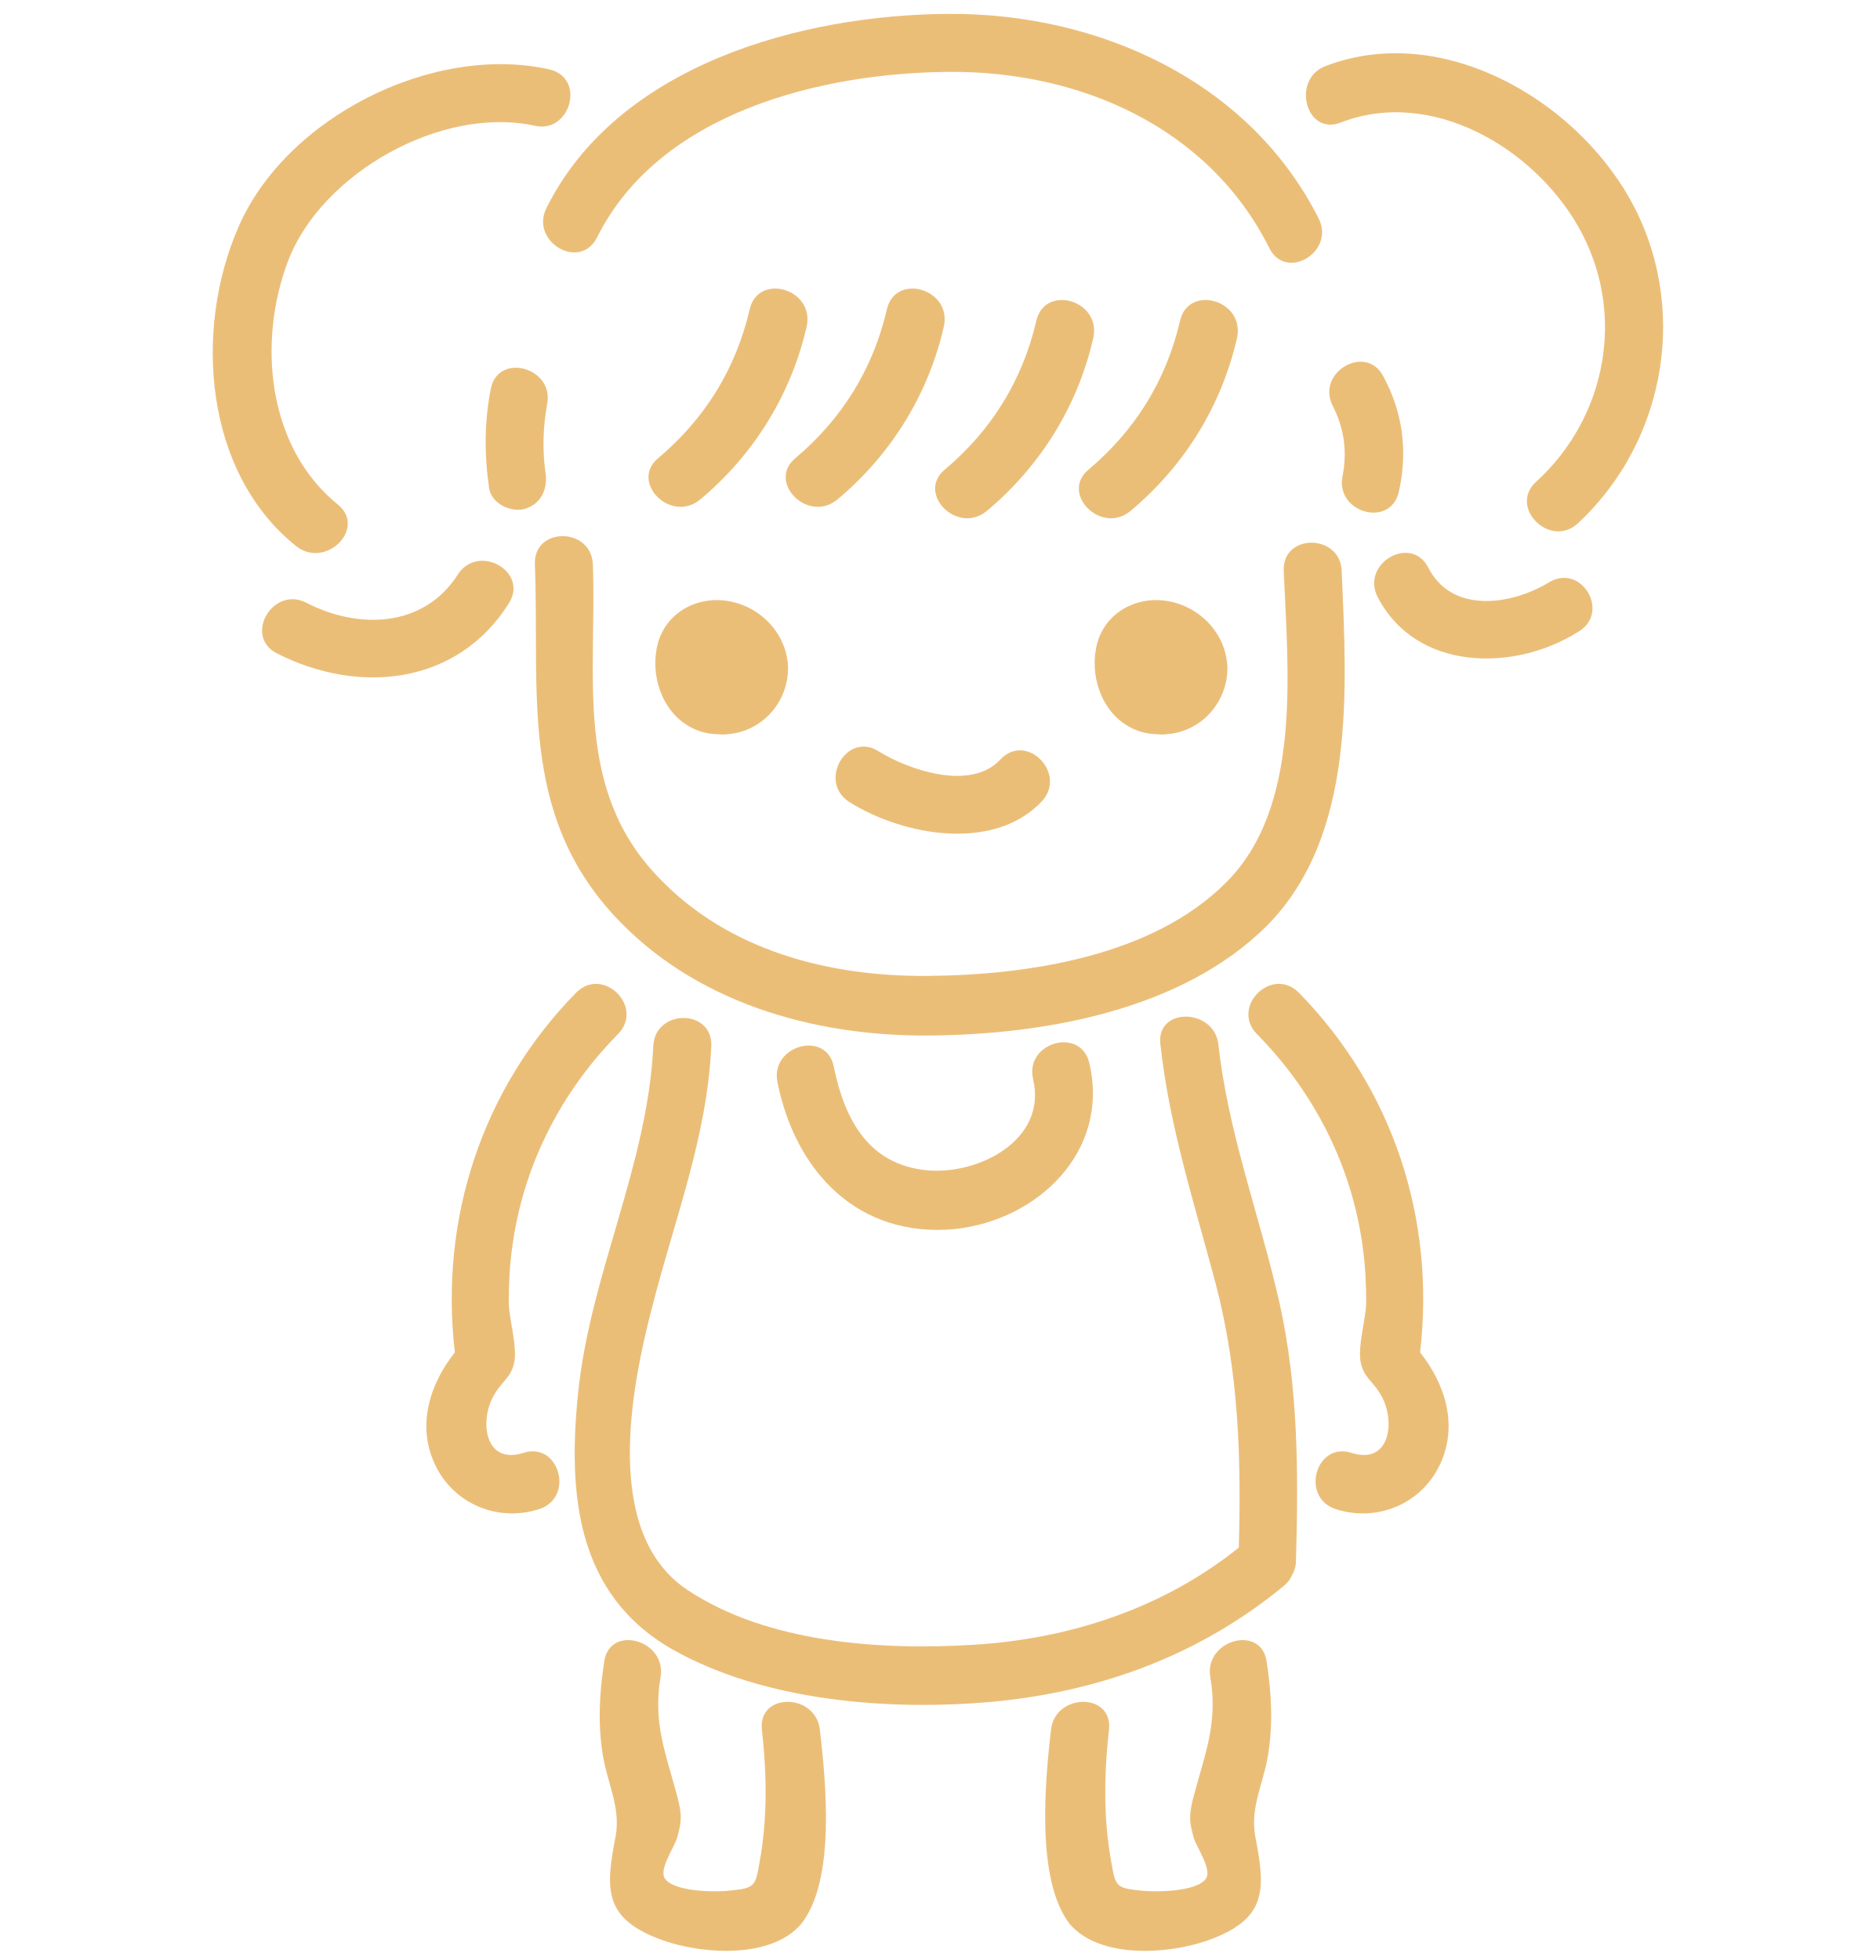
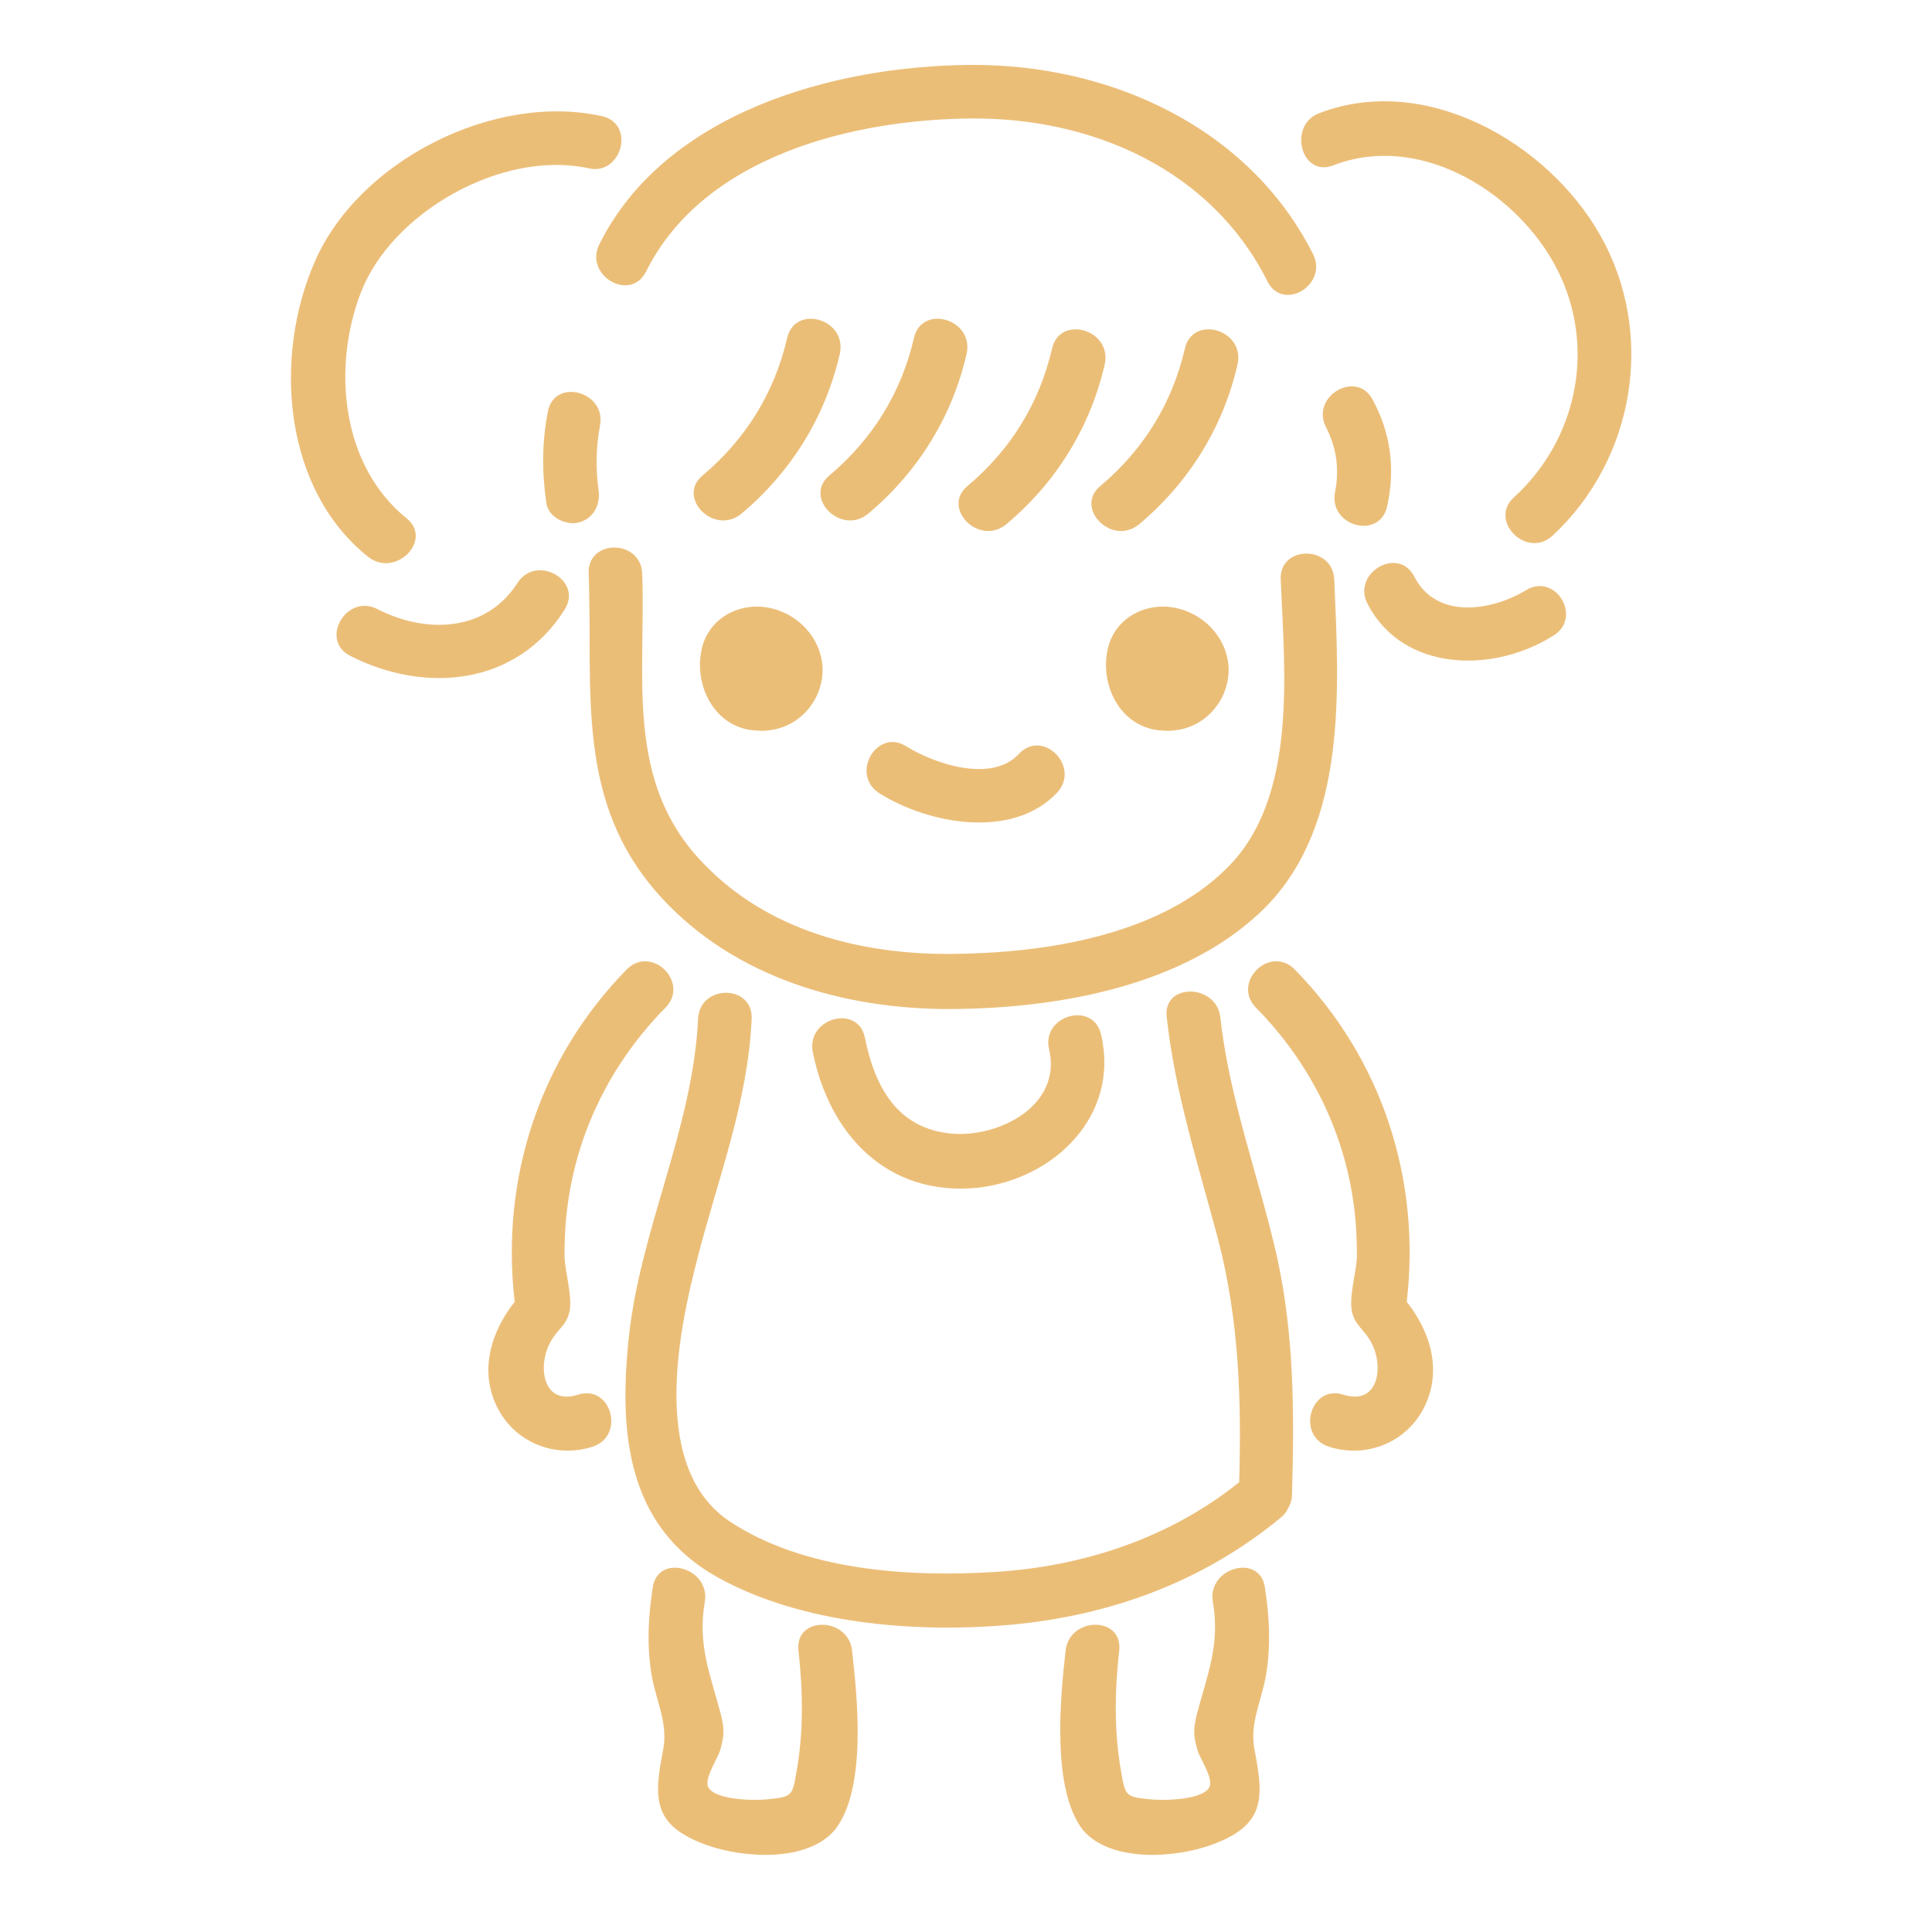
- <svg xmlns="http://www.w3.org/2000/svg" id="Layer_1" viewBox="0 0 229.7 240">
-   <style>.st0{display:none}.st1{display:inline}.st2{fill:#82bdeb}.st3{fill:#c564eb}.st4{fill:#ebbe78}</style>
-   <g id="Layer_1_1_" class="st0">
-     <g class="st1">
-       <path class="st2" d="M112.1 44.3c-1.2 11.3-11.3 18.9-22.4 18.2-10.3-.7-20-8.5-19.2-19.4.4-4.6-6.8-4.6-7.1 0C62.2 58 75.8 68.9 89.7 69.7c15.3.8 28-10.3 29.5-25.4.5-4.6-6.6-4.5-7.1 0z" />
-       <path class="st2" d="M104.4 37.8c-1-3.9-6.4-2.9-7 .4-1.5 1.1-4.9 1.5-6.2 1.5-2.4-.1-4.5-1-5.8-3.1-2.5-3.9-8.7-.3-6.2 3.6 3.1 4.9 8.5 7.2 14.3 6.5 4.4-.7 12.3-3.2 10.9-8.9zm9.6-25.4C96 3.2 74.2 10 65.4 28.5c-2 4.1 4.2 7.8 6.2 3.6 7-14.9 23.9-21.1 38.8-13.5 4 2.1 7.7-4.1 3.6-6.2zm3.1-9c-4.3 1.5-2.5 8.4 1.9 6.9 14.2-4.9 35.3 5.4 35.6 21.8.1 4.6 7.2 4.6 7.1 0-.4-20.9-25.9-35.1-44.6-28.7z" />
-       <path class="st2" d="M147.8 34c-5.3-8-14.3-12.7-23.9-11.9-4.5.4-4.6 7.5 0 7.1 7.1-.6 13.8 2.3 17.7 8.3 2.6 4 8.8.4 6.2-3.5zm10.9 4.2c-3.2 6.4-7.2 11.4-14.2 13.6-6.5 2-13.4 1.2-20-.1-4.5-.9-6.4 6-1.9 6.9 17.7 3.5 33.6.4 42.3-16.8 2-4.1-4.2-7.7-6.2-3.6zm13.6-1.4c-.1.2-.2.3-.3.5-.4.7-.5 1.4-.5 2-1.1 4.1-3.3 7.5-6.5 10.3-3.5 3 1.6 8.1 5.1 5.1 4.5-4 7.6-9.3 8.7-15.2.8-3.7-4.4-6.4-6.5-2.7zm-9.4 27.3c-.2 6.1-.3 12.2-.5 18.2-.1 4.6 7 4.6 7.1 0 .2-6.1.3-12.2.5-18.2.2-4.6-7-4.6-7.1 0zM60.2 50.5c-2.3-3-2.7-7.3-1-10.7 2-4.1-4.2-7.7-6.2-3.6-3.2 6.6-2.3 13.7 2.1 19.4 2.9 3.6 7.9-1.5 5.1-5.1zm6.6 12.9c-.3-4.6-7.4-4.6-7.1 0 .4 6.6.7 13.2 1.1 19.8.3 4.6 7.4 4.6 7.1 0-.3-6.6-.7-13.2-1.1-19.8zm110.9 15.2c-4-2.2-7.7 4-3.6 6.2 10.9 5.8 9.5 24.5-3.1 27-4.5.9-2.6 7.8 1.9 6.9 18.7-3.8 20.9-31.4 4.8-40.1z" />
-       <path class="st2" d="M176.3 96.7c0-1.9-1.6-3.7-3.6-3.6-1.9.1-3.6 1.6-3.6 3.6v4.8c0 1.9 1.6 3.7 3.6 3.6 1.9-.1 3.6-1.6 3.6-3.6v-4.8zM59.4 114.8c-14.9-2.1-20.1-25.8-4-30.3 4.4-1.2 2.5-8.1-1.9-6.9-22.5 6.2-18.3 41 4 44 4.5.8 6.4-6.1 1.9-6.8z" />
-       <path class="st2" d="M61.3 100.5c0-.2-.1-.3-.1-.4v-.2c0-.4-.1-.8-.1-1.2 0-.8 0-1.6.1-2.4.2-1.9-1.8-3.7-3.6-3.6-2.1.1-3.4 1.6-3.6 3.6-.2 2.1 0 4.1.3 6.1.3 1.8 2.7 3 4.4 2.5 2.1-.6 3-2.4 2.6-4.4zm26.2-17.3c-6.7.2-12.2 3.8-13.1 10.7-.6 4.5 6.6 4.5 7.1 0 .6-4.6 12-5.2 12-.4-.1 4.6 7.1 4.6 7.1 0 .1-7.2-6.7-10.5-13.1-10.3zm68.4 9.2c-.7-6.1-5.3-10.8-11.7-10.6-6.3.2-11 5.4-12.5 11.2-1.1 4.5 5.8 6.4 6.9 1.9.6-2.5 2.1-5.2 4.8-5.8 2.4-.6 5 .8 5.3 3.3.5 4.5 7.7 4.5 7.2 0zm-35.1 4.3c-.2-4.6-7.3-4.6-7.1 0 .2 3.4.3 6.9.5 10.3.2 4.6 7.3 4.6 7.1 0-.2-3.5-.4-6.9-.5-10.3zm.5 26.8c-.6-.1-2 .1-2.1.1h-3.1c-2.4 0-4.7-.2-7.1-.5-4.5-.6-6.4 6.3-1.9 6.9 4.4.6 8.9.9 13.3.7 3.1-.2 7.2-.7 7-4.7-.1-3.4-4.2-4.2-6.1-2.5zm-9.3 17.6c-14.4.5-28-3.9-39.5-12.6-3.7-2.8-7.2 3.4-3.6 6.2 12.4 9.4 27.5 14.1 43.1 13.6 4.6-.2 4.7-7.3 0-7.2zm47.2-13.2c-9.7 8.9-22.1 13.3-35.2 12.9-4.6-.1-4.6 7 0 7.1 15 .5 29.2-4.9 40.3-15 3.3-3-1.7-8.1-5.1-5zm-24.9 34.5c-11 4.4-22.7 3.8-33-2.2-4-2.3-7.6 3.9-3.6 6.2 11.8 6.8 25.8 8 38.5 2.9 4.2-1.7 2.4-8.6-1.9-6.9zm-52.5-2.7c-8.6 2.7-19 5.7-26 11.6-7.3 6.2-11 17.1-13.1 26.1-1.1 4.5 5.8 6.4 6.9 1.9 1.8-7.8 4.9-18 11.6-23.1 6.3-4.8 15-7.2 22.5-9.6 4.3-1.4 2.5-8.3-1.9-6.9z" />
-       <path class="st2" d="M61.4 205c-3.2 0-7 0-9.5-2.3-3.3-3.1-8.4 1.9-5.1 5.1 4 3.8 9.3 4.3 14.5 4.4 4.7 0 4.7-7.1.1-7.2zm5.9-3.1c-1.2 10.6-1.9 21.2-2.2 31.8-.1 4.6 7 4.6 7.1 0 .3-10.6 1-21.3 2.2-31.8.6-4.5-6.6-4.5-7.1 0zM50 218.3c.1-4.6-7-4.6-7.1 0-.1 3.6 0 7.1.3 10.7.3 4.6 7.5 4.6 7.1 0-.2-3.6-.3-7.1-.3-10.7zm101.4-58.6c8.6 2.7 19 5.7 26 11.6 7.3 6.2 11 17.1 13.1 26.1 1.1 4.5-5.8 6.4-6.9 1.9-1.8-7.8-4.9-18-11.6-23.1-6.3-4.8-15-7.2-22.5-9.6-4.3-1.4-2.5-8.3 1.9-6.9z" />
-       <path class="st2" d="M171.8 205c3.2 0 7 0 9.5-2.3 3.3-3.1 8.4 1.9 5.1 5.1-4 3.8-9.3 4.3-14.5 4.4-4.6 0-4.6-7.1-.1-7.2zm-5.9-3.1c1.2 10.6 1.9 21.2 2.2 31.8.1 4.6-7 4.6-7.1 0-.3-10.6-1-21.3-2.2-31.8-.6-4.5 6.6-4.5 7.1 0zm17.3 16.4c-.1-4.6 7-4.6 7.1 0 .1 3.6 0 7.1-.3 10.7-.3 4.6-7.5 4.6-7.1 0 .2-3.6.3-7.1.3-10.7z" />
-     </g>
-   </g>
-   <g id="Layer_2" class="st0">
-     <g class="st1">
-       <path class="st3" d="M51.8 81.7c-4.4-4.4-11.5-4.4-16.1-.2-3.4 3.1 1.7 8.2 5.1 5.1 1.7-1.6 4.4-1.4 6 .2 3.2 3.2 8.3-1.9 5-5.1zm31.5-2.1c-4.8-5.4-12.7-4.3-16.8 1.2-1.2 1.5-.2 4 1.3 4.9 1.8 1.1 3.7.3 4.9-1.3 1.5-2 4.2-1.4 5.6.3 3.1 3.4 8.1-1.7 5-5.1zM66.6 98.5c-3.7 1.9-8 2.1-11.8.4-4.2-1.9-7.8 4.3-3.6 6.2 6.3 2.8 12.9 2.7 19-.4 4.1-2.1.5-8.3-3.6-6.2zm21.6-5c-.1-4.6-7.3-4.6-7.1 0 .1 4.1-.1 8.1-.6 12.2-.3 1.9 1.8 3.6 3.6 3.6 2.1 0 3.3-1.7 3.6-3.6.4-4.1.6-8.1.5-12.2zM86 38.7c-6-9.4-17.5-8.1-27-6.2-11 2.3-21.7 6.8-30.8 13.4-7.3 5.3-15.8 12.9-10.8 22.6 2.1 4.1 8.2.5 6.2-3.6-3.3-6.5 8.9-13.5 13.1-16.1 5.8-3.6 12.1-6.3 18.7-8.1 6-1.7 13.9-3.9 20-1.9 8.9 3 8.2 15.3 3.3 21.4-2.8 3.6 2.2 8.6 5.1 5.1 5.8-7.5 7.6-18.1 2.2-26.6z" />
-       <path class="st3" d="M43.7 64.1c.6.8-.1-.1-.2-.3-.1-.2-.3-.5-.4-.7 0-.1-.1-.2-.1-.2-.1-.3-.2-.6-.3-1-.4-1.8-2.6-3.1-4.4-2.5-1.9.6-2.9 2.4-2.5 4.4.5 2 1.5 3.8 2.8 5.4.5.7 1.7 1 2.5 1 .9 0 1.9-.4 2.5-1 .6-.7 1.1-1.6 1-2.5.1-1-.3-1.8-.9-2.6zM55 61.9c0-.1-.2-.5-.3-.7-.1-.2-.2-.4-.2-.6-.2-.6-.4-1.3-.6-2-.5-1.8-2.6-3.1-4.4-2.5-1.9.6-3 2.5-2.5 4.4.4 1.7 1.1 3.4 1.9 5 .8 1.7 3.3 2.3 4.9 1.3 1.6-1.1 2.1-3.1 1.2-4.9zm12.2-1.2c.3.6-.1-.2-.1-.4-.1-.4-.2-.7-.3-1.1-.2-.7-.3-1.4-.4-2.1-.3-1.9-2.7-3-4.4-2.5-2 .7-2.8 2.4-2.5 4.4.3 1.9.9 3.6 1.6 5.3.7 1.7 3.4 2.2 4.9 1.3 1.7-1.2 2-3.1 1.2-4.9zM24.7 96.5c-3.3 1.6-7.2.1-8.1-3.6-.4-1.5-.1-3 .4-4.5.2-.6 2.1-4.5 2.9-4.4 4.5 1 6.4-5.9 1.9-6.9-8.4-1.8-13.9 10.1-12.3 17.1 1.9 8.6 11.2 12 18.7 8.3 4.2-1.8.6-8-3.5-6zm50.1 14.8c-6.4 3-13.3 4.5-20.3 4.1-6.2-.4-15.2-1.8-18.6-7.6-2.3-4-8.5-.4-6.2 3.6 9.1 15.5 35.2 12.5 48.7 6.1 4.2-2 .6-8.1-3.6-6.2z" />
-       <path class="st3" d="M64.9 128.3c-6 1.3-15 2.4-19.5-2.8-3-3.5-8 1.6-5.1 5.1 6.2 7.3 18 6.5 26.4 4.6 4.6-1 2.7-7.9-1.8-6.9zm-34.1 25.1c-5.7-.3-16.5-4.3-12.5-11.5 2.8-5 8.4-9.3 12.9-12.8 3.6-2.8-1.5-7.8-5.1-5.1-4.3 3.3-8.2 7-11.7 11.2-2.5 3.1-6.5 7.1-5.3 11.4 2.5 8.7 13.5 13.3 21.6 13.8 4.7.5 4.6-6.7.1-7zm51.9-17.1c-1.1-4.5-8-2.6-6.9 1.9 3.2 13 6.2 26.3 2.4 39.5-1.3 4.4 5.6 6.3 6.9 1.9 4.1-14.5 1-29.1-2.4-43.3zm-7.6 48.6c-8.6 1-17.5 1.5-26.2.5-4.7-.5-11.5-1.3-13.5-6.1-1.6-3.7-1.1-9.3-.7-13.2.4-4.6-6.8-4.6-7.1 0-.4 5.3-.4 11.5 1.4 16.7 1.5 4.3 5.2 6.3 9.3 7.7 11.5 4 25.1 3 36.9 1.7 4.5-.6 4.5-7.8-.1-7.3zm-40.4 41c-1.8-9.6-2.1-19.1-1.1-28.8.5-4.6-6.7-4.5-7.1 0-1.1 10.3-.5 20.5 1.4 30.7.8 4.5 7.7 2.6 6.8-1.9zm28.8-25.1c-2.6 1.8-5.2 3.6-7.7 5.4-1.4 1-1.9 2.3-1.6 4 1.1 6.6-1.2 13.2-.6 19.8.4 4.5 7.5 4.6 7.1 0-.5-6.4 1.1-12.7.7-19 1.9-1.4 3.8-2.7 5.8-4.1 3.6-2.5.1-8.7-3.7-6.1zm21.6-4.8c-1-4.5-7.9-2.6-6.9 1.9 2.3 9.7 1.6 19.5.9 29.4-.3 4.6 6.8 4.6 7.1 0 .8-10.6 1.3-21-1.1-31.3zm-63.6-11.6c-9.8-4.3-10.3-14.1-5.9-22.8 2.1-4.1-4.1-7.7-6.2-3.6-6 11.8-5 26.7 8.5 32.6 4.2 1.8 7.8-4.4 3.6-6.2zm76.2-41c-1.9-6.5-5.5-12.4-10.5-17-3.4-3.1-8.4 1.9-5.1 5.1 4.1 3.8 7.1 8.4 8.7 13.8 1.3 4.4 8.2 2.5 6.9-1.9zm3 21.2c-.6-4.5-7.7-4.6-7.1 0 .5 4.2.7 8.3-1.1 12.2-1.5 3.2-3.9 5.8-6.2 8.5-3 3.5 2 8.5 5.1 5.1 6.6-8 10.6-15.1 9.3-25.8zM131 12.8c-2-4.7-7-7.1-12.1-6.3-3.7.6-6.6 2.7-8.7 5.4-2.2-3.3-5.2-5.8-9.8-6.3C94 4.9 88 8.8 86.1 15.1c-2.1 6.9 2 13.7 7.1 18.1 4 3.4 13.3 9.4 18.8 8.8 1.6-.2 2.7-1 3.2-2.2 10.2-4.7 21.1-14.8 15.8-27zm-6.3 8.8c-1.7 6.3-7.7 10-13.4 12.2-.5.2-.9.5-1.2.8-2.6-.7-5.8-2.8-7.6-3.8-3-1.7-6-3.9-7.9-6.8-2.4-3.7-2.5-9.4 2.5-11s7.8 3 9.4 6.9c1.3 3.1 5.6 2.9 6.8.7.3-.3.6-.7.8-1.1 1.2-2.7 3.7-6.3 7.2-5.9 3.9.4 4.2 4.9 3.4 8zm57.4 88.1c-4.9 7.1-13.2 10.3-21.5 11-7.9.6-18.5.6-25.4-4-6.8-4.6-8-13.8-8.3-21.3-.3-8.5.7-16.9 2.8-25.1 3 2.7 7.1 4.4 11.7 5.3 4.5.9 6.4-6 1.9-6.9-5.6-1.1-10.7-2.6-11.4-9.2-.7-6.2 2.7-11.5 9.1-12.4 4.5-.6 2.6-7.5-1.9-6.9-9.4 1.3-15 10.2-14.3 19.3.1 1.8.5 3.3.9 4.8-1.1.2-2.1 1-2.5 2.4-4.5 16.8-8.8 47.1 10 57.1 8.6 4.6 20.8 5 30.3 3.7 10-1.3 18.9-5.8 24.7-14.2 2.6-3.8-3.5-7.4-6.1-3.6z" />
-       <path class="st3" d="M161.7 66.2c-5.3 0-9.9-3.2-10.6-8.7-.7-5.2 2.6-8.7 6.4-11.8 3.5-2.9-1.5-8-5.1-5.1-6.2 5.1-10.3 12.3-7.9 20.6 2.3 7.6 9.4 12.1 17.2 12.1 4.6.1 4.6-7.1 0-7.1z" />
-       <path class="st3" d="M178.9 67.8c-4.3-2.6-8.7-6.3-8.7-11.8 0-5.2 3.5-9.3 7.4-12.3 3.6-2.9-1.5-7.9-5.1-5.1-5.9 4.6-10.1 11.4-9.4 19.1.7 7.3 6.1 12.6 12.1 16.2 4.1 2.5 7.7-3.7 3.7-6.1z" />
-       <path class="st3" d="M220.7 84.8c-15.6-2.8-8.4-20.9-14.6-31-5.8-9.5-17.8-10.7-27.5-7.4-4.3 1.5-2.5 8.4 1.9 6.9 6-2.1 13.1-2.6 17.9 2.2 4.7 4.7 3.6 12.1 4.4 18.1 1.2 9.2 6.7 16.4 16.1 18.1 4.4.8 6.3-6.1 1.8-6.9zm-5 11.3c-1.6 3.9-6.2 6.2-10.3 5.4-4.5-.9-6.4 6-1.9 6.9 8.2 1.6 15.9-2.7 19.1-10.4 1.8-4.2-5.1-6.1-6.9-1.9zm-13.4-3.9c-1.9-6.8-9.2-10.4-15.7-8.2-4.3 1.5-2.5 8.4 1.9 6.9 2.8-.9 6.2 0 6.9 3.3.7 3.1-3.9 3.8-6 4.2-4.5 1-2.6 7.9 1.9 6.9 6.3-1.5 13.1-5.5 11-13.1zm-62.6-3.6c-2.1-.7-4.4-1-6.6-.9-1.9.1-3.7 1.6-3.6 3.6.1 1.9 1.6 3.7 3.6 3.6 1.9-.1 2.9.1 4.7.7s4-.7 4.4-2.5c.5-2.1-.6-3.8-2.5-4.5zm35.3 2.2c-2.7-4-9.1-2.9-13.1-2.1-4.5 1-2.6 7.9 1.9 6.9 1.2-.3 2.3-.4 3.5-.4.6 0 1.7-.1 2.3 0 2.8 2.3 7.7-1 5.4-4.4zm-16.9 14.9c-.5-1.7-2.6-3.2-4.4-2.5-2.4 1-4.6 1.3-7.1.6-4.4-1.2-6.3 5.7-1.9 6.9 3.6 1 7.5.9 10.9-.6 1.7-.7 3-2.3 2.5-4.4zm14.9 24.1c-6.9 2.8-13.9 3.3-21.1 1.4-4.4-1.2-6.3 5.7-1.9 6.9 8.3 2.2 16.9 1.8 24.9-1.4 4.2-1.7 2.4-8.7-1.9-6.9z" />
-       <path class="st3" d="M186.4 155.9c-.7-4.5-7.6-2.6-6.9 1.9 1.4 9.1 2.3 18.3 2.7 27.4-.1 0-.2 0-.3.1-8 3.2-16.4 5.1-25.1 4.4-4.4-.4-8.9-1.5-12.9-3.3-1.7-.8-3.5-1.6-5-2.8-3.4-2.7-2.1-4.5-1.2-8 1.5-5.5 5.5-10.8 1.8-16-2.9-4.1-7.3-6.3-5.2-12.2 1.3-3.6 5.1-6.8 7.4-9.9 2.7-3.7-3.5-7.3-6.2-3.6-5.2 7.1-12.7 14-7.2 23.3 1.1 1.9 2.7 3.3 4 5 2 2.9.7 4.5-.3 7.6-1.3 3.9-3.6 9.8-2.2 14 2.5 7.6 15.4 11.3 22.3 12.5 10.8 1.9 21.6-.1 31.7-4 .9-.4 1.5-.9 1.9-1.6 1.9.2 3.9-1 3.8-3.4-.5-10.6-1.5-21-3.1-31.4zm12.5-10.4c-2.4-6.9-6.6-12.5-12.5-16.8-3.7-2.7-7.3 3.5-3.6 6.2 4.3 3.1 7.5 7.5 9.2 12.5 1.5 4.4 8.4 2.5 6.9-1.9z" />
-       <path class="st3" d="M200.6 152.9c-1.6-4.3-8.5-2.4-6.9 1.9 3.5 9.4 4.5 19.1 2.7 29.1-.8 4.5 6.1 6.4 6.9 1.9 2.1-11.2 1.3-22.3-2.7-32.9zm-.4 38.8c-2-.5-3.7.7-4.4 2.5-.3.8-1 1.8-2 2-.4.1-1.4-.1-1.4-.7-.4-4.5-7.5-4.6-7.1 0 .4 4.4 3.8 7.9 8.4 7.8 4.4 0 7.6-3.4 9-7.2.6-1.8-.8-3.9-2.5-4.4zm-5.5 35.3c-1-6.2-2-12.5-3-18.7-.7-4.5-7.6-2.6-6.9 1.9 1 6.2 2 12.5 3 18.7.7 4.5 7.6 2.6 6.9-1.9zm-64.8-33.9c-5.8 11.1-9.2 23-10.3 35.5-.4 4.6 6.7 4.6 7.1 0 1-11.2 4.1-21.9 9.3-31.9 2.2-4.1-3.9-7.7-6.1-3.6zm-9.6-32.5c-3.3 9.9-5.5 23-.5 32.7 2.1 4.1 8.3.5 6.2-3.6-4-7.8-1.4-19.4 1.3-27.2 1.4-4.3-5.5-6.2-7-1.9z" />
-     </g>
-   </g>
-   <g id="Layer_3" class="st0">
-     <g class="st1">
-       <path class="st4" d="M89 72.9c-4.1-.7-8.1 1.7-8.8 5.9-.7 3.8 1 8.2 4.7 9.8.9.4 1.9.6 2.8.6.7.1 1.3 0 2-.1 3.9-.7 6.7-4.2 6.6-8.2-.2-4-3.3-7.3-7.3-8zm53.8 0c-4.1-.7-8.1 1.7-8.8 5.9-.7 3.8 1 8.2 4.7 9.8.9.4 1.9.6 2.8.6.7.1 1.3 0 2-.1 3.9-.7 6.7-4.2 6.6-8.2-.2-4-3.3-7.3-7.3-8zm-20.5 19.4c-3.6 3.9-11.2 1.3-14.9-1-3.9-2.5-7.5 3.7-3.6 6.2 6.5 4.1 17.7 6.2 23.6-.1 3.1-3.4-1.9-8.5-5.1-5.1zM91.6 37.2c-1.7 7.3-5.5 13.4-11.2 18.2-3.5 2.9 1.5 8 5.1 5.1 6.6-5.5 11.2-12.9 13.1-21.3.9-4.6-6-6.5-7-2zm16.8 0c-1.7 7.3-5.5 13.4-11.2 18.2-3.5 2.9 1.5 8 5.1 5.1 6.6-5.5 11.2-12.9 13.1-21.3.9-4.6-6-6.5-7-2zm18.3 1.4c-1.7 7.3-5.5 13.4-11.2 18.2-3.5 2.9 1.5 8 5.1 5.1 6.6-5.5 11.2-12.9 13.1-21.3.9-4.6-6-6.5-7-2zm17.6 0c-1.7 7.3-5.5 13.4-11.2 18.2-3.5 2.9 1.5 8 5.1 5.1 6.6-5.5 11.2-12.9 13.1-21.3.9-4.6-6-6.5-7-2zm24.9 6.8c-2.1-4.1-8.3-.5-6.2 3.6 1.4 2.7 1.8 5.6 1.2 8.6-.9 4.5 5.9 6.4 6.9 1.9 1.1-4.9.5-9.7-1.9-14.1zM59.9 46.9c-.8 4.1-.8 8.1-.2 12.2.3 1.9 2.7 3 4.4 2.5 2-.6 2.8-2.5 2.5-4.4-.4-2.8-.3-5.7.2-8.4.9-4.5-6-6.4-6.9-1.9zm101.4-20.8C152.8 9.2 134.3.9 116 1c-18.2.1-40.6 6.3-49.3 23.8-2 4.1 4.1 7.7 6.2 3.6 7.6-15.3 27.4-20.2 43.2-20.3 16-.1 31.7 6.8 39.1 21.5 2 4.2 8.1.6 6.1-3.5zm38-2.6c-7-12.3-23.2-21.5-37.2-16.1-4.2 1.6-2.4 8.6 1.9 6.9 11.1-4.3 23.6 3.1 29.1 12.8 5.9 10.4 3.5 23.3-5.2 31.2-3.4 3.1 1.7 8.2 5.1 5.1 11-10.2 13.7-26.9 6.3-39.9zm-9.8 47.1c-4.6 2.8-11.9 3.9-14.8-1.8-2.1-4.1-8.3-.5-6.2 3.6 4.7 9.1 16.7 9.2 24.5 4.3 4.1-2.3.5-8.5-3.5-6.1zM67.1 7.8C52.8 4.6 34.8 13.7 29 27.1c-5.5 12.6-4.2 30.1 7.1 39.1 3.6 2.8 8.6-2.2 5.1-5.1-8.7-7-9.9-20-6.1-29.9 4.1-10.7 18.8-19 30.2-16.5 4.3 1 6.3-5.8 1.8-6.9zM55.9 69.6c-4.2 6.6-12.2 6.8-18.6 3.5-4.1-2.1-7.7 4.1-3.6 6.2 10 5.1 22.1 3.9 28.4-6.1 2.5-3.9-3.7-7.4-6.2-3.6z" />
-       <path class="st4" d="M164.1 69.2c-.2-4.6-7.3-4.6-7.1 0 .5 12.1 2.3 28.9-7.1 38.2-9 9-24.2 11.3-36.5 11.4-12.1.1-24.4-3.1-32.9-12C70 96 72.9 82.1 72.4 68.4c-.2-4.6-7.3-4.6-7.1 0 .6 15.7-1.9 30.3 9.6 42.9 9.8 10.7 24.4 14.9 38.6 14.8 14.2-.1 31.1-3.1 41.5-13.5 10.9-11.1 9.7-29 9.1-43.4zm-30.9 60.3c-1-4.5-7.9-2.6-6.9 1.9 1.8 7.5-6.7 11.8-13 11.2-7.2-.7-10.1-6.3-11.4-12.7-.9-4.5-7.8-2.6-6.9 1.9 2.2 11 9.9 19.1 21.7 18 10.3-1.1 19-9.6 16.5-20.3z" />
-       <path class="st4" d="M156.5 158.9c-2.4-10.6-6.3-20.8-7.5-31.7-.5-4.5-7.7-4.6-7.1 0 1.1 10.1 4.2 19.6 6.8 29.4 2.8 10.8 3.1 21.2 2.8 32.2-9.2 7.4-20.7 11.2-32.5 11.9-11.3.7-25.2-.2-35-6.7-10.4-6.9-7-24.5-4.3-34.8 2.7-10.6 6.7-20.7 7.2-31.8.2-4.6-6.9-4.6-7.1 0-.7 14.6-7.7 27.9-9.2 42.4-1.3 12.5-.2 24.8 11.6 31.5 11.2 6.3 26.3 7.5 38.9 6.4 13.3-1.2 25.6-5.7 35.9-14.2.5-.4.8-.8 1-1.3.3-.5.5-1.1.5-1.8.3-10.7.3-21.1-2-31.5z" />
-       <path class="st4" d="M75.5 125.9c3.2-3.3-1.8-8.3-5.1-5.1-11.6 11.8-16.8 27.8-14.9 44.1-3.1 3.9-4.7 9-2.4 13.8 2.3 4.8 7.7 7 12.7 5.4 4.4-1.4 2.5-8.3-1.9-6.9-4.7 1.5-5.4-3.8-3.7-6.9 1-1.9 2.2-2.2 2.6-4.3.3-2.1-.6-4.9-.7-7.1 0-2.2.1-4.5.4-6.7 1.3-10 5.9-19.1 13-26.3zm78.2 0c-3.2-3.3 1.8-8.3 5.1-5.1 11.6 11.8 16.8 27.8 14.9 44.1 3.1 3.9 4.7 9 2.4 13.8s-7.7 7-12.7 5.4c-4.4-1.4-2.5-8.3 1.9-6.9 4.7 1.5 5.4-3.8 3.7-6.9-1-1.9-2.2-2.2-2.6-4.3-.3-2.1.6-4.9.7-7.1 0-2.2-.1-4.5-.4-6.7-1.3-10-5.9-19.1-13-26.3zm-53.5 85.2c-.5-4.5-7.6-4.6-7.1 0 .6 5.4.7 10.9-.3 16.3-.5 2.9-.6 3.1-3.6 3.4-1.6.2-6.9.2-8-1.5-.7-1.1 1.1-3.7 1.5-4.9.6-2.1.6-2.8.1-4.9-1.4-5.3-3.1-9.2-2.1-14.9.7-4.5-6.2-6.4-6.9-1.9-.6 3.9-.8 7.5-.2 11.4.6 3.7 2.2 6.4 1.6 10-1.3 6.6-1.5 10.2 5.8 12.8 4.8 1.7 13.2 2.3 16.9-2 4.3-5.4 3-17.6 2.3-23.8zm28.3 0c.5-4.5 7.6-4.6 7.1 0-.6 5.4-.7 10.9.3 16.3.5 2.9.6 3.1 3.6 3.4 1.6.2 6.9.2 8-1.5.7-1.1-1.1-3.7-1.5-4.9-.6-2.1-.6-2.8-.1-4.9 1.4-5.3 3.1-9.2 2.1-14.9-.7-4.5 6.2-6.4 6.9-1.9.6 3.9.8 7.5.2 11.4-.6 3.7-2.2 6.4-1.6 10 1.3 6.6 1.5 10.2-5.8 12.8-4.8 1.7-13.2 2.3-16.9-2-4.2-5.4-3-17.6-2.3-23.8z" />
-     </g>
-   </g>
+ <svg xmlns="http://www.w3.org/2000/svg" id="Layer_1" viewBox="0 0 256 256">
+   <style>.st0{fill:#ebbe78}</style>
  <g id="Layer_3_1_">
-     <path class="st4" d="M89.2 73.6c-4.1-.7-8.1 1.7-8.8 5.9-.7 3.8 1 8.2 4.7 9.8.9.4 1.9.6 2.8.6.7.1 1.3 0 2-.1 3.9-.7 6.7-4.2 6.6-8.2-.2-4-3.3-7.3-7.3-8zm53.8 0c-4.1-.7-8.1 1.7-8.8 5.9-.7 3.8 1 8.2 4.7 9.8.9.4 1.9.6 2.8.6.7.1 1.3 0 2-.1 3.9-.7 6.7-4.2 6.6-8.2-.2-4-3.3-7.3-7.3-8zM122.5 93c-3.6 3.9-11.2 1.3-14.9-1-3.9-2.5-7.5 3.7-3.6 6.2 6.5 4.1 17.7 6.2 23.6-.1 3.1-3.4-1.9-8.5-5.1-5.1zM91.8 37.9c-1.7 7.3-5.5 13.4-11.2 18.2-3.5 2.9 1.5 8 5.1 5.1 6.6-5.5 11.2-12.9 13.1-21.3.9-4.6-6-6.5-7-2zm16.8 0c-1.7 7.3-5.5 13.4-11.2 18.2-3.5 2.9 1.5 8 5.1 5.1 6.6-5.5 11.2-12.9 13.1-21.3.9-4.6-6-6.5-7-2zm18.3 1.4c-1.7 7.3-5.5 13.4-11.2 18.2-3.5 2.9 1.5 8 5.1 5.1 6.6-5.5 11.2-12.9 13.1-21.3.9-4.6-6-6.5-7-2zm17.6 0c-1.7 7.3-5.5 13.4-11.2 18.2-3.5 2.9 1.5 8 5.1 5.1 6.6-5.5 11.2-12.9 13.1-21.3.9-4.6-6-6.5-7-2zm24.9 6.8c-2.1-4.1-8.3-.5-6.2 3.6 1.4 2.7 1.8 5.6 1.2 8.6-.9 4.5 5.9 6.4 6.9 1.9 1.1-4.9.5-9.7-1.9-14.1zM60.1 47.6c-.8 4.1-.8 8.1-.2 12.2.3 1.9 2.7 3 4.4 2.5 2-.6 2.8-2.5 2.5-4.4-.4-2.8-.3-5.7.2-8.4.9-4.5-6-6.4-6.9-1.9zm101.4-20.8c-8.5-16.9-27-25.2-45.3-25.1C98 1.8 75.6 8 66.9 25.5c-2 4.1 4.1 7.7 6.2 3.6 7.6-15.3 27.4-20.2 43.2-20.3 16-.1 31.7 6.8 39.1 21.5 2 4.2 8.1.6 6.1-3.5zm38-2.6c-7-12.3-23.2-21.5-37.2-16.1-4.2 1.6-2.4 8.6 1.9 6.9 11.1-4.3 23.6 3.1 29.1 12.8 5.9 10.4 3.5 23.3-5.2 31.2-3.4 3.1 1.7 8.2 5.1 5.1 11-10.2 13.7-26.9 6.3-39.9zm-9.8 47.1c-4.6 2.8-11.9 3.9-14.8-1.8-2.1-4.1-8.3-.5-6.2 3.6 4.7 9.1 16.7 9.2 24.5 4.3 4.1-2.3.5-8.5-3.5-6.1zM67.3 8.5C53 5.3 35 14.4 29.2 27.8c-5.5 12.6-4.2 30.1 7.1 39.1 3.6 2.8 8.6-2.2 5.1-5.1-8.7-7-9.9-20-6.1-29.9 4.1-10.7 18.8-19 30.2-16.5 4.3 1 6.3-5.8 1.8-6.9zM56.1 70.3c-4.2 6.6-12.2 6.8-18.6 3.5-4.1-2.1-7.7 4.1-3.6 6.2 10 5.1 22.1 3.9 28.4-6.1 2.5-3.9-3.7-7.4-6.2-3.6z" />
-     <path class="st4" d="M164.3 69.9c-.2-4.6-7.3-4.6-7.1 0 .5 12.1 2.3 28.9-7.1 38.2-9 9-24.2 11.3-36.5 11.4-12.1.1-24.4-3.1-32.9-12-10.5-10.8-7.6-24.7-8.1-38.4-.2-4.6-7.3-4.6-7.1 0 .6 15.7-1.9 30.3 9.6 42.9 9.8 10.7 24.4 14.9 38.6 14.8 14.2-.1 31.1-3.1 41.5-13.5 10.9-11.1 9.7-29 9.1-43.4zm-30.9 60.3c-1-4.5-7.9-2.6-6.9 1.9 1.8 7.5-6.7 11.8-13 11.2-7.2-.7-10.1-6.3-11.4-12.7-.9-4.5-7.8-2.6-6.9 1.9 2.2 11 9.9 19.1 21.7 18 10.3-1.1 19-9.6 16.5-20.3z" />
-     <path class="st4" d="M156.7 159.6c-2.4-10.6-6.3-20.8-7.5-31.7-.5-4.5-7.7-4.6-7.1 0 1.1 10.1 4.2 19.6 6.8 29.4 2.8 10.8 3.1 21.2 2.8 32.2-9.2 7.4-20.7 11.2-32.5 11.9-11.3.7-25.2-.2-35-6.7-10.4-6.9-7-24.5-4.3-34.8 2.7-10.6 6.7-20.7 7.2-31.8.2-4.6-6.9-4.6-7.1 0-.7 14.6-7.7 27.9-9.2 42.4-1.3 12.5-.2 24.8 11.6 31.5 11.2 6.3 26.3 7.5 38.9 6.4 13.3-1.2 25.6-5.7 35.9-14.2.5-.4.8-.8 1-1.3.3-.5.5-1.1.5-1.8.3-10.7.3-21.1-2-31.5z" />
-     <path class="st4" d="M75.7 126.6c3.2-3.3-1.8-8.3-5.1-5.1-11.6 11.8-16.8 27.8-14.9 44.1-3.1 3.9-4.7 9-2.4 13.8 2.3 4.8 7.7 7 12.7 5.4 4.4-1.4 2.5-8.3-1.9-6.9-4.7 1.5-5.4-3.8-3.7-6.9 1-1.9 2.2-2.2 2.6-4.3.3-2.1-.6-4.9-.7-7.1 0-2.2.1-4.5.4-6.7 1.3-10 5.9-19.1 13-26.3zm78.2 0c-3.2-3.3 1.8-8.3 5.1-5.1 11.6 11.8 16.8 27.8 14.9 44.1 3.1 3.9 4.7 9 2.4 13.8s-7.7 7-12.7 5.4c-4.4-1.4-2.5-8.3 1.9-6.9 4.7 1.5 5.4-3.8 3.7-6.9-1-1.9-2.2-2.2-2.6-4.3-.3-2.1.6-4.9.7-7.1 0-2.2-.1-4.5-.4-6.7-1.3-10-5.9-19.1-13-26.3zm-53.5 85.2c-.5-4.5-7.6-4.6-7.1 0 .6 5.4.7 10.9-.3 16.3-.5 2.9-.6 3.1-3.6 3.4-1.6.2-6.9.2-8-1.5-.7-1.1 1.1-3.7 1.5-4.9.6-2.1.6-2.8.1-4.9-1.4-5.3-3.1-9.2-2.1-14.9.7-4.5-6.2-6.4-6.9-1.9-.6 3.9-.8 7.5-.2 11.4.6 3.7 2.2 6.4 1.6 10-1.3 6.6-1.5 10.2 5.8 12.8 4.8 1.7 13.2 2.3 16.9-2 4.3-5.4 3-17.6 2.3-23.8zm28.3 0c.5-4.5 7.6-4.6 7.1 0-.6 5.4-.7 10.9.3 16.3.5 2.9.6 3.1 3.6 3.4 1.6.2 6.9.2 8-1.5.7-1.1-1.1-3.7-1.5-4.9-.6-2.1-.6-2.8-.1-4.9 1.4-5.3 3.1-9.2 2.1-14.9-.7-4.5 6.2-6.4 6.9-1.9.6 3.9.8 7.5.2 11.4-.6 3.7-2.2 6.4-1.6 10 1.3 6.6 1.5 10.2-5.8 12.8-4.8 1.7-13.2 2.3-16.9-2-4.2-5.4-3-17.6-2.3-23.8z" />
+     <path class="st0" d="M101.7 80.5c-4.1-.7-8.1 1.7-8.8 5.9-.7 3.8 1 8.2 4.7 9.8.9.4 1.9.6 2.8.6.7.1 1.3 0 2-.1 3.9-.7 6.7-4.2 6.6-8.2-.2-4-3.3-7.3-7.3-8zm53.8 0c-4.1-.7-8.1 1.7-8.8 5.9-.7 3.8 1 8.2 4.7 9.8.9.4 1.9.6 2.8.6.7.1 1.3 0 2-.1 3.9-.7 6.7-4.2 6.6-8.2-.2-4-3.3-7.3-7.3-8zM135 99.9c-3.6 3.9-11.2 1.3-14.9-1-3.9-2.5-7.5 3.7-3.6 6.2 6.5 4.1 17.7 6.2 23.6-.1 3.1-3.4-1.9-8.5-5.1-5.1zm-30.7-55.1c-1.7 7.3-5.5 13.4-11.2 18.2-3.5 2.9 1.5 8 5.1 5.1 6.6-5.5 11.2-12.9 13.1-21.3.9-4.6-6-6.5-7-2zm16.8 0c-1.7 7.3-5.5 13.4-11.2 18.2-3.5 2.9 1.5 8 5.1 5.1 6.6-5.5 11.2-12.9 13.1-21.3.9-4.6-6-6.5-7-2zm18.3 1.4c-1.7 7.3-5.5 13.4-11.2 18.2-3.5 2.9 1.5 8 5.1 5.1 6.6-5.5 11.2-12.9 13.1-21.3.9-4.6-6-6.5-7-2zm17.6 0c-1.7 7.3-5.5 13.4-11.2 18.2-3.5 2.9 1.5 8 5.1 5.1 6.6-5.5 11.2-12.9 13.1-21.3.9-4.6-6-6.5-7-2zm24.9 6.8c-2.1-4.1-8.3-.5-6.2 3.6 1.4 2.7 1.8 5.6 1.2 8.6-.9 4.5 5.9 6.4 6.9 1.9 1.1-4.9.5-9.7-1.9-14.1zM72.6 54.5c-.8 4.1-.8 8.1-.2 12.2.3 1.9 2.7 3 4.4 2.5 2-.6 2.8-2.5 2.5-4.4-.4-2.8-.3-5.7.2-8.4.9-4.5-6-6.4-6.9-1.9zM174 33.7c-8.5-16.9-27-25.2-45.3-25.1-18.2.1-40.6 6.3-49.3 23.8-2 4.1 4.1 7.7 6.2 3.6 7.6-15.3 27.4-20.2 43.2-20.3 16-.1 31.7 6.8 39.1 21.5 2 4.2 8.1.6 6.1-3.5zm38-2.6c-7-12.3-23.2-21.5-37.2-16.1-4.2 1.6-2.4 8.6 1.9 6.9 11.1-4.3 23.6 3.1 29.1 12.8 5.9 10.4 3.5 23.3-5.2 31.2-3.4 3.1 1.7 8.2 5.1 5.1 11-10.2 13.7-26.9 6.3-39.9zm-9.8 47.1c-4.6 2.8-11.9 3.9-14.8-1.8-2.1-4.1-8.3-.5-6.2 3.6 4.7 9.1 16.7 9.2 24.5 4.3 4.1-2.3.5-8.5-3.5-6.1zM79.8 15.4c-14.3-3.2-32.3 5.9-38.1 19.3-5.5 12.6-4.2 30.1 7.1 39.1 3.6 2.8 8.6-2.2 5.1-5.1-8.7-7-9.9-20-6.1-29.9 4.1-10.7 18.8-19 30.2-16.5 4.3 1 6.3-5.8 1.8-6.9zM68.6 77.2C64.4 83.8 56.4 84 50 80.7c-4.1-2.1-7.7 4.1-3.6 6.2 10 5.1 22.1 3.9 28.4-6.1 2.5-3.9-3.7-7.4-6.2-3.6z" />
+     <path class="st0" d="M176.8 76.8c-.2-4.6-7.3-4.6-7.1 0 .5 12.1 2.3 28.9-7.1 38.2-9 9-24.2 11.3-36.5 11.4-12.1.1-24.4-3.1-32.9-12-10.5-10.8-7.6-24.7-8.1-38.4-.2-4.6-7.3-4.6-7.1 0 .6 15.7-1.9 30.3 9.6 42.9 9.8 10.7 24.4 14.9 38.6 14.8s31.1-3.1 41.5-13.5c10.9-11.1 9.7-29 9.1-43.4zm-30.9 60.3c-1-4.5-7.9-2.6-6.9 1.9 1.8 7.5-6.7 11.8-13 11.2-7.2-.7-10.1-6.3-11.4-12.7-.9-4.5-7.8-2.6-6.9 1.9 2.2 11 9.9 19.1 21.7 18 10.3-1.1 19-9.6 16.5-20.3z" />
+     <path class="st0" d="M169.2 166.5c-2.4-10.6-6.3-20.8-7.5-31.7-.5-4.5-7.7-4.6-7.1 0 1.1 10.1 4.2 19.6 6.8 29.4 2.8 10.8 3.1 21.2 2.8 32.2-9.2 7.4-20.7 11.2-32.5 11.9-11.3.7-25.2-.2-35-6.7-10.4-6.9-7-24.5-4.3-34.8 2.7-10.6 6.7-20.7 7.2-31.8.2-4.6-6.9-4.6-7.1 0-.7 14.6-7.7 27.9-9.2 42.4-1.3 12.5-.2 24.8 11.6 31.5 11.2 6.3 26.3 7.5 38.9 6.4 13.3-1.2 25.6-5.7 35.9-14.2.5-.4.8-.8 1-1.3.3-.5.5-1.1.5-1.8.3-10.7.3-21.1-2-31.5z" />
+     <path class="st0" d="M88.2 133.5c3.2-3.3-1.8-8.3-5.1-5.1-11.6 11.8-16.8 27.8-14.9 44.1-3.1 3.9-4.7 9-2.4 13.8 2.3 4.8 7.7 7 12.7 5.4 4.4-1.4 2.5-8.3-1.9-6.9-4.7 1.5-5.4-3.8-3.7-6.9 1-1.9 2.2-2.2 2.6-4.3.3-2.1-.6-4.9-.7-7.1 0-2.2.1-4.5.4-6.7 1.3-10 5.9-19.1 13-26.3zm78.2 0c-3.2-3.3 1.8-8.3 5.1-5.1 11.6 11.8 16.8 27.8 14.9 44.1 3.1 3.9 4.7 9 2.4 13.8-2.3 4.8-7.7 7-12.7 5.4-4.4-1.4-2.5-8.3 1.9-6.9 4.7 1.5 5.4-3.8 3.7-6.9-1-1.9-2.2-2.2-2.6-4.3-.3-2.1.6-4.9.7-7.1 0-2.2-.1-4.5-.4-6.7-1.3-10-5.9-19.1-13-26.3zm-53.5 85.2c-.5-4.5-7.6-4.6-7.1 0 .6 5.4.7 10.9-.3 16.3-.5 2.9-.6 3.1-3.6 3.4-1.6.2-6.9.2-8-1.5-.7-1.1 1.1-3.7 1.5-4.9.6-2.1.6-2.8.1-4.9-1.4-5.3-3.1-9.2-2.1-14.9.7-4.5-6.2-6.4-6.9-1.9-.6 3.9-.8 7.5-.2 11.4.6 3.7 2.2 6.4 1.6 10-1.3 6.6-1.5 10.2 5.8 12.8 4.8 1.7 13.2 2.3 16.9-2 4.3-5.4 3-17.6 2.3-23.8zm28.3 0c.5-4.5 7.6-4.6 7.1 0-.6 5.4-.7 10.9.3 16.3.5 2.9.6 3.1 3.6 3.4 1.6.2 6.9.2 8-1.5.7-1.1-1.1-3.7-1.5-4.9-.6-2.1-.6-2.8-.1-4.9 1.4-5.3 3.1-9.2 2.1-14.9-.7-4.5 6.2-6.4 6.9-1.9.6 3.9.8 7.5.2 11.4-.6 3.7-2.2 6.4-1.6 10 1.3 6.6 1.5 10.2-5.8 12.8-4.8 1.7-13.2 2.3-16.9-2-4.2-5.4-3-17.6-2.3-23.8z" />
  </g>
</svg>
